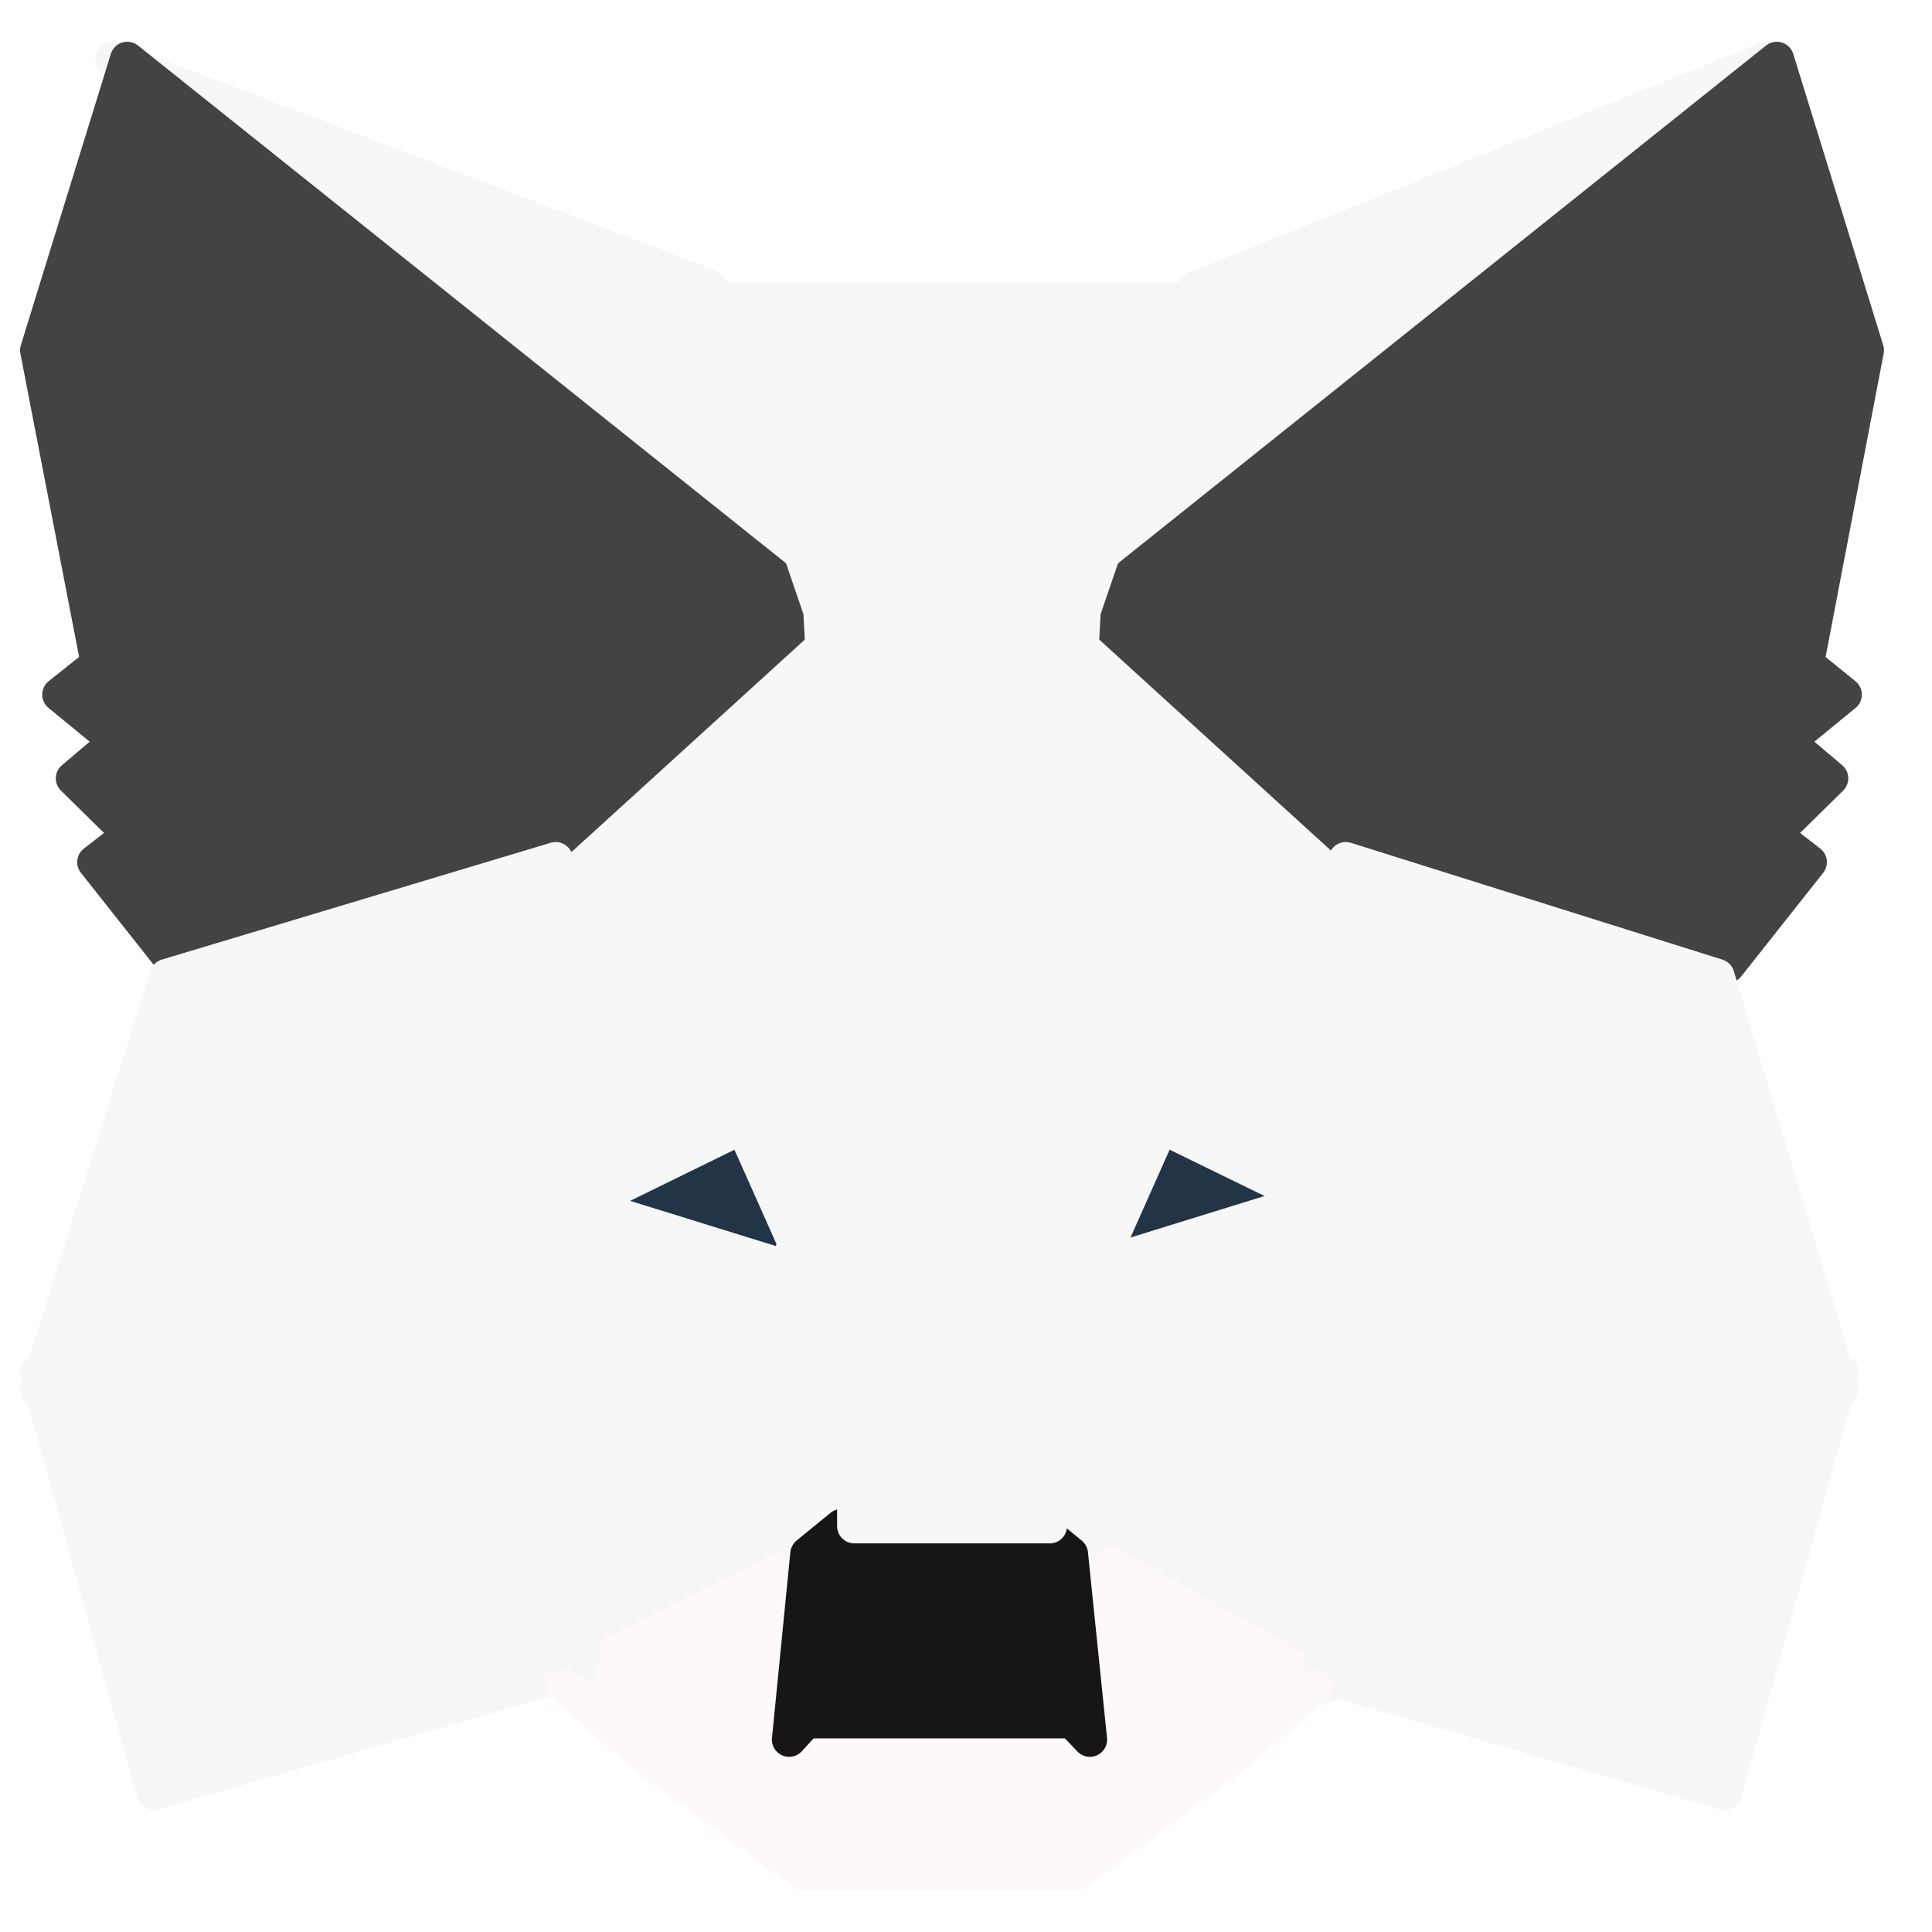
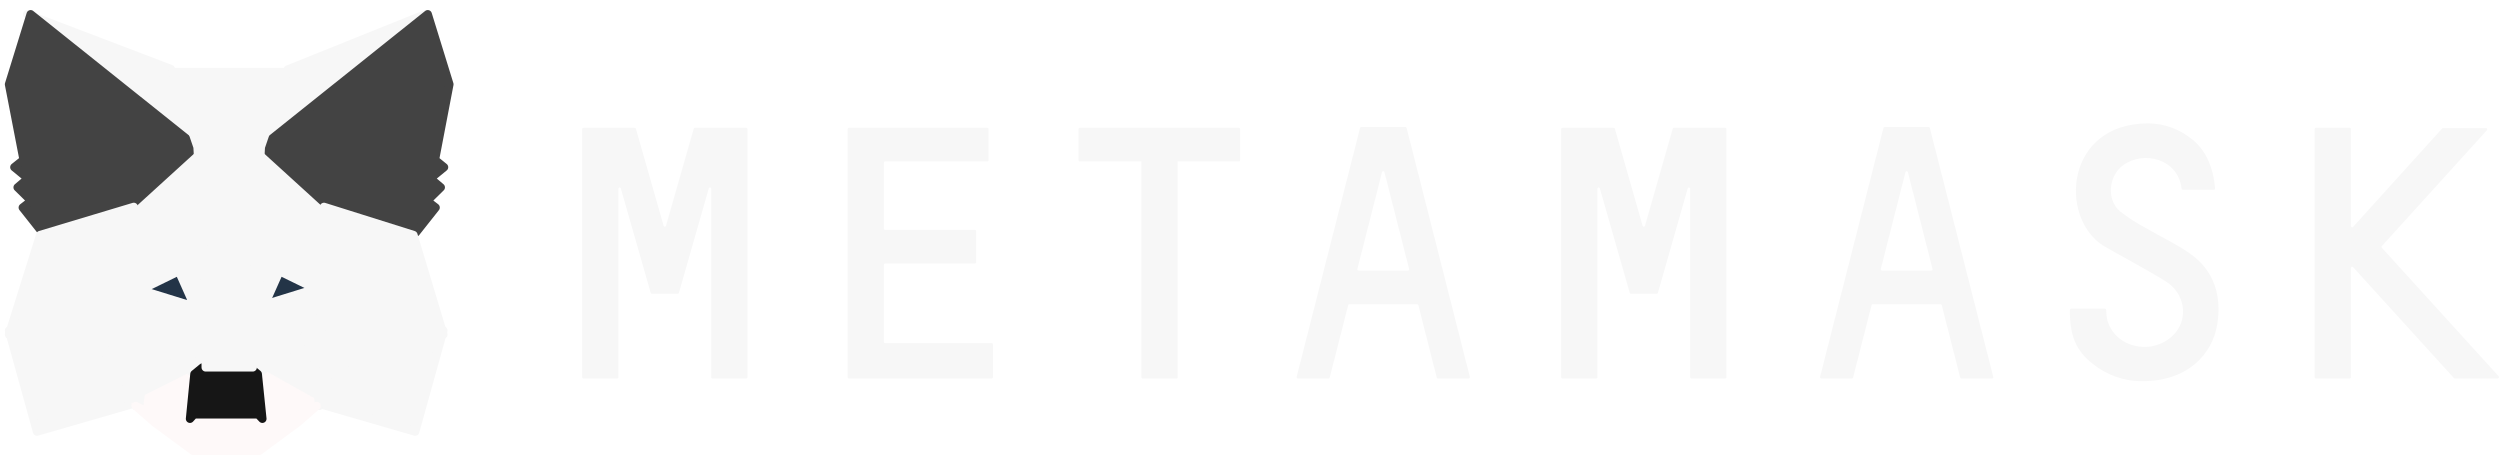
- <svg xmlns="http://www.w3.org/2000/svg" width="40" height="40" viewBox="0 0 40 40" fill="none">
+ <svg xmlns="http://www.w3.org/2000/svg" width="215" height="40" viewBox="0 0 215 40" fill="none">
+   <path d="M188.371 21.831C187.199 21 185.889 20.398 184.65 19.669C183.827 19.242 183.041 18.737 182.302 18.161C181.122 17.126 181.359 15.087 182.605 14.197C184.373 12.933 187.313 13.65 187.617 16.221C187.618 16.247 187.63 16.272 187.648 16.291C187.667 16.309 187.691 16.319 187.716 16.319H190.387C190.402 16.319 190.417 16.316 190.431 16.309C190.444 16.303 190.457 16.293 190.467 16.281C190.477 16.27 190.485 16.256 190.489 16.24C190.494 16.225 190.496 16.209 190.494 16.193C190.35 14.417 189.717 12.941 188.541 11.996C187.453 11.104 186.12 10.617 184.747 10.61C177.671 10.61 177.028 18.583 180.833 21.099C181.277 21.39 185.009 23.386 186.329 24.248C187.65 25.11 188.064 26.709 187.491 27.973C186.969 29.13 185.616 29.906 184.262 29.831C182.783 29.748 181.636 28.89 181.233 27.555C181.168 27.26 181.133 26.957 181.129 26.654C181.127 26.625 181.115 26.598 181.095 26.578C181.076 26.558 181.049 26.547 181.022 26.547H178.115C178.086 26.548 178.059 26.561 178.039 26.583C178.019 26.605 178.008 26.635 178.008 26.665C178.008 28.902 178.533 30.138 179.946 31.268C181.184 32.268 182.7 32.8 184.255 32.78C188.208 32.78 190.272 30.394 190.679 27.921C191.086 25.449 190.416 23.272 188.371 21.831Z" fill="#F7F7F7" />
+   <path d="M62.443 10.992H59.762C59.739 10.991 59.717 10.999 59.699 11.013C59.681 11.027 59.668 11.048 59.662 11.071L57.273 19.421C57.267 19.445 57.254 19.465 57.236 19.48C57.218 19.494 57.196 19.502 57.173 19.502C57.15 19.502 57.128 19.494 57.11 19.48C57.092 19.465 57.079 19.445 57.073 19.421L54.688 11.071C54.681 11.048 54.667 11.027 54.648 11.013C54.629 10.999 54.607 10.992 54.584 10.992H50.172C50.144 10.992 50.117 11.004 50.097 11.024C50.077 11.045 50.065 11.073 50.065 11.102V32.437C50.065 32.468 50.076 32.496 50.096 32.518C50.116 32.539 50.143 32.551 50.172 32.551H53.079C53.093 32.551 53.106 32.548 53.119 32.543C53.132 32.537 53.144 32.528 53.153 32.518C53.163 32.507 53.17 32.494 53.175 32.481C53.181 32.467 53.183 32.452 53.182 32.437V16.228C53.184 16.203 53.194 16.178 53.211 16.159C53.228 16.14 53.25 16.128 53.274 16.125C53.298 16.121 53.323 16.126 53.344 16.139C53.365 16.152 53.381 16.173 53.389 16.197L55.794 24.602L55.96 25.189C55.967 25.212 55.981 25.232 55.999 25.247C56.018 25.261 56.041 25.268 56.063 25.268H58.283C58.306 25.268 58.328 25.261 58.346 25.247C58.365 25.232 58.379 25.212 58.386 25.189L58.553 24.602L60.957 16.197C60.965 16.173 60.981 16.152 61.002 16.139C61.023 16.126 61.048 16.121 61.072 16.125C61.096 16.128 61.118 16.14 61.135 16.159C61.152 16.178 61.162 16.203 61.164 16.228V32.437C61.163 32.452 61.166 32.467 61.17 32.481C61.175 32.494 61.183 32.507 61.193 32.518C61.202 32.528 61.214 32.537 61.227 32.543C61.24 32.548 61.253 32.551 61.267 32.551H64.174C64.203 32.551 64.23 32.539 64.25 32.518C64.27 32.496 64.282 32.468 64.282 32.437V11.102C64.281 11.073 64.269 11.045 64.249 11.024C64.229 11.004 64.202 10.992 64.174 10.992H62.443Z" fill="#F7F7F7" />
+   <path d="M143.955 10.992C143.933 10.992 143.911 11 143.893 11.014C143.875 11.029 143.862 11.048 143.855 11.071L141.47 19.421C141.463 19.444 141.449 19.464 141.431 19.478C141.412 19.492 141.39 19.499 141.368 19.499C141.345 19.499 141.324 19.492 141.305 19.478C141.287 19.464 141.273 19.444 141.266 19.421L138.881 11.071C138.874 11.048 138.861 11.028 138.843 11.014C138.825 10.999 138.803 10.992 138.781 10.992H134.368C134.341 10.992 134.314 11.004 134.294 11.024C134.274 11.045 134.262 11.073 134.261 11.102V32.437C134.261 32.467 134.273 32.496 134.293 32.518C134.313 32.539 134.34 32.551 134.368 32.551H137.276C137.303 32.55 137.33 32.538 137.349 32.517C137.368 32.495 137.379 32.467 137.379 32.437V16.228C137.381 16.203 137.391 16.178 137.408 16.159C137.425 16.14 137.447 16.128 137.471 16.125C137.495 16.121 137.519 16.126 137.54 16.139C137.561 16.152 137.578 16.173 137.586 16.197L139.99 24.602L140.157 25.189C140.164 25.212 140.177 25.231 140.195 25.245C140.213 25.259 140.234 25.267 140.257 25.268H142.476C142.498 25.269 142.52 25.261 142.539 25.247C142.557 25.233 142.57 25.212 142.576 25.189L142.746 24.602L145.146 16.197C145.155 16.173 145.171 16.152 145.192 16.139C145.213 16.126 145.237 16.121 145.261 16.125C145.285 16.128 145.308 16.14 145.324 16.159C145.341 16.178 145.351 16.203 145.353 16.228V32.437C145.353 32.467 145.364 32.496 145.385 32.518C145.405 32.539 145.432 32.551 145.46 32.551H148.367C148.395 32.55 148.422 32.538 148.441 32.517C148.46 32.495 148.471 32.467 148.471 32.437V11.102C148.47 11.073 148.459 11.046 148.44 11.025C148.42 11.005 148.395 10.993 148.367 10.992H143.955Z" fill="#F7F7F7" />
+   <path d="M106.545 10.992H92.86C92.832 10.992 92.806 11.004 92.786 11.024C92.766 11.045 92.754 11.073 92.753 11.102V13.772C92.754 13.801 92.766 13.829 92.786 13.85C92.806 13.87 92.832 13.882 92.86 13.882H98.16V32.437C98.16 32.452 98.163 32.467 98.168 32.481C98.174 32.495 98.182 32.507 98.192 32.518C98.202 32.529 98.213 32.537 98.226 32.543C98.239 32.548 98.253 32.551 98.267 32.551H101.174C101.202 32.55 101.229 32.538 101.248 32.517C101.267 32.495 101.278 32.467 101.278 32.437V13.882H106.545C106.573 13.882 106.599 13.87 106.619 13.85C106.639 13.829 106.651 13.801 106.652 13.772V11.102C106.651 11.073 106.639 11.045 106.619 11.024C106.599 11.004 106.573 10.992 106.545 10.992Z" fill="#F7F7F7" />
+   <path d="M123.665 32.551H126.306C126.322 32.551 126.338 32.547 126.352 32.54C126.367 32.532 126.38 32.521 126.389 32.507C126.399 32.493 126.406 32.477 126.408 32.461C126.411 32.444 126.41 32.426 126.406 32.41L120.969 11.004C120.962 10.98 120.949 10.959 120.93 10.944C120.911 10.929 120.889 10.921 120.865 10.921H117.071C117.047 10.921 117.024 10.929 117.006 10.944C116.987 10.959 116.973 10.98 116.967 11.004L111.512 32.41C111.508 32.426 111.508 32.444 111.511 32.461C111.514 32.478 111.521 32.494 111.531 32.507C111.541 32.521 111.554 32.532 111.568 32.54C111.583 32.547 111.599 32.551 111.615 32.551H114.256C114.279 32.55 114.302 32.541 114.32 32.526C114.338 32.51 114.35 32.489 114.356 32.465L115.943 26.244C115.948 26.221 115.961 26.2 115.979 26.185C115.997 26.17 116.02 26.162 116.042 26.162H121.879C121.901 26.162 121.923 26.171 121.941 26.186C121.959 26.2 121.972 26.221 121.979 26.244L123.558 32.461C123.562 32.487 123.576 32.511 123.595 32.528C123.615 32.544 123.64 32.553 123.665 32.551ZM116.734 23.13L118.857 14.795C118.864 14.773 118.878 14.753 118.896 14.739C118.914 14.725 118.936 14.717 118.959 14.717C118.981 14.717 119.003 14.725 119.021 14.739C119.04 14.753 119.053 14.773 119.06 14.795L121.183 23.13C121.188 23.146 121.189 23.164 121.186 23.181C121.183 23.198 121.177 23.214 121.167 23.228C121.157 23.241 121.145 23.253 121.13 23.26C121.116 23.268 121.1 23.272 121.084 23.272H116.838C116.821 23.272 116.805 23.268 116.791 23.26C116.776 23.252 116.763 23.241 116.753 23.228C116.743 23.214 116.737 23.198 116.733 23.181C116.73 23.164 116.73 23.147 116.734 23.13Z" fill="#F7F7F7" />
+   <path d="M168.68 32.551H171.317C171.333 32.551 171.349 32.547 171.364 32.54C171.378 32.532 171.391 32.521 171.401 32.507C171.411 32.494 171.418 32.478 171.421 32.461C171.425 32.444 171.425 32.426 171.421 32.41L165.965 11.004C165.959 10.98 165.946 10.958 165.927 10.943C165.908 10.928 165.885 10.921 165.862 10.921H162.082C162.058 10.921 162.036 10.929 162.017 10.944C161.998 10.959 161.985 10.98 161.978 11.004L156.527 32.41C156.523 32.426 156.522 32.443 156.526 32.46C156.529 32.477 156.535 32.492 156.545 32.506C156.554 32.519 156.567 32.531 156.581 32.538C156.595 32.546 156.611 32.551 156.626 32.551H159.267C159.291 32.551 159.313 32.542 159.331 32.527C159.349 32.511 159.362 32.489 159.367 32.465L160.954 26.244C160.96 26.22 160.974 26.199 160.993 26.184C161.011 26.169 161.034 26.161 161.057 26.162H166.89C166.913 26.162 166.935 26.17 166.953 26.185C166.971 26.2 166.984 26.221 166.99 26.244L168.576 32.465C168.582 32.489 168.595 32.511 168.614 32.527C168.633 32.543 168.656 32.551 168.68 32.551ZM161.749 23.13L163.872 14.795C163.879 14.773 163.893 14.753 163.911 14.739C163.929 14.725 163.951 14.717 163.974 14.717C163.996 14.717 164.018 14.725 164.036 14.739C164.055 14.753 164.068 14.773 164.075 14.795L166.198 23.13C166.202 23.147 166.202 23.164 166.199 23.181C166.196 23.198 166.189 23.214 166.179 23.228C166.169 23.241 166.156 23.252 166.142 23.26C166.127 23.268 166.111 23.272 166.095 23.272H161.849C161.833 23.272 161.817 23.268 161.802 23.26C161.788 23.253 161.775 23.241 161.765 23.228C161.756 23.214 161.749 23.198 161.746 23.181C161.743 23.164 161.744 23.146 161.749 23.13Z" fill="#F7F7F7" />
+   <path d="M76.017 29.398V22.776C76.017 22.761 76.019 22.746 76.024 22.733C76.029 22.719 76.037 22.707 76.046 22.696C76.056 22.686 76.068 22.678 76.08 22.673C76.093 22.667 76.107 22.665 76.121 22.665H83.843C83.871 22.664 83.897 22.652 83.917 22.631C83.936 22.609 83.947 22.581 83.947 22.551V19.886C83.947 19.856 83.936 19.828 83.917 19.806C83.897 19.785 83.871 19.773 83.843 19.772H76.121C76.093 19.772 76.067 19.76 76.047 19.739C76.028 19.719 76.017 19.691 76.017 19.661V13.996C76.017 13.981 76.019 13.966 76.024 13.953C76.029 13.939 76.036 13.926 76.046 13.915C76.056 13.905 76.067 13.896 76.08 13.891C76.093 13.885 76.107 13.882 76.121 13.882H84.908C84.936 13.882 84.963 13.87 84.983 13.85C85.003 13.829 85.015 13.801 85.016 13.772V11.102C85.015 11.073 85.003 11.045 84.983 11.024C84.963 11.004 84.936 10.992 84.908 10.992H73.003C72.975 10.992 72.949 11.004 72.93 11.024C72.91 11.045 72.899 11.073 72.899 11.102V32.437C72.899 32.452 72.901 32.467 72.906 32.48C72.911 32.494 72.919 32.507 72.928 32.518C72.938 32.528 72.95 32.537 72.962 32.542C72.975 32.548 72.989 32.551 73.003 32.551H85.286C85.314 32.551 85.341 32.539 85.361 32.518C85.382 32.496 85.393 32.467 85.393 32.437V29.622C85.393 29.592 85.382 29.563 85.361 29.541C85.341 29.52 85.314 29.508 85.286 29.508H76.121C76.107 29.509 76.093 29.506 76.08 29.501C76.068 29.495 76.056 29.487 76.046 29.477C76.037 29.467 76.029 29.454 76.024 29.441C76.019 29.427 76.017 29.412 76.017 29.398Z" fill="#F7F7F7" />
+   <path d="M214.882 32.358L204.844 21.315C204.834 21.305 204.827 21.293 204.821 21.279C204.816 21.265 204.813 21.251 204.813 21.236C204.813 21.222 204.816 21.207 204.821 21.194C204.827 21.18 204.834 21.168 204.844 21.157L213.872 11.201C213.887 11.185 213.897 11.165 213.901 11.144C213.906 11.122 213.903 11.1 213.896 11.08C213.888 11.059 213.874 11.042 213.857 11.03C213.839 11.018 213.819 11.011 213.798 11.012H210.104C210.089 11.012 210.075 11.015 210.061 11.021C210.048 11.027 210.036 11.036 210.026 11.047L202.363 19.516C202.348 19.532 202.329 19.544 202.308 19.549C202.287 19.553 202.265 19.552 202.245 19.543C202.225 19.535 202.208 19.52 202.196 19.501C202.184 19.482 202.178 19.46 202.178 19.437V11.102C202.178 11.073 202.167 11.045 202.147 11.024C202.128 11.004 202.102 10.992 202.074 10.992H199.167C199.139 10.992 199.113 11.004 199.093 11.024C199.072 11.045 199.061 11.073 199.06 11.102V32.437C199.06 32.467 199.071 32.496 199.091 32.518C199.111 32.539 199.139 32.551 199.167 32.551H202.074C202.088 32.551 202.102 32.548 202.115 32.542C202.127 32.537 202.139 32.528 202.149 32.518C202.158 32.507 202.166 32.494 202.171 32.48C202.176 32.467 202.178 32.452 202.178 32.437V23.047C202.178 23.025 202.185 23.004 202.197 22.986C202.209 22.968 202.225 22.954 202.244 22.945C202.263 22.937 202.285 22.935 202.305 22.939C202.325 22.943 202.344 22.953 202.359 22.968L211.039 32.516C211.059 32.538 211.085 32.55 211.113 32.551H214.812C214.832 32.55 214.852 32.542 214.868 32.529C214.885 32.517 214.897 32.499 214.905 32.479C214.912 32.458 214.914 32.436 214.91 32.415C214.906 32.394 214.896 32.374 214.882 32.358Z" fill="#F7F7F7" />
  <path d="M36.574 1.221L22.046 12.819L24.744 5.976L36.574 1.221Z" fill="#F7F7F7" stroke="#F7F7F7" stroke-width="0.713" stroke-linecap="round" stroke-linejoin="round" />
  <path d="M2.329 1.221L17.376 12.819L14.694 5.932L2.329 1.221Z" fill="#F7F7F7" stroke="#F7F7F7" stroke-width="0.713" stroke-linecap="round" stroke-linejoin="round" />
  <path d="M31.195 28.284L27.234 34.669L35.708 37.121L38.13 28.425L31.195 28.284Z" fill="#F7F7F7" stroke="#F7F7F7" stroke-width="0.713" stroke-linecap="round" stroke-linejoin="round" />
  <path d="M0.772 28.425L3.183 37.121L11.668 34.669L7.718 28.284L0.772 28.425Z" fill="#F7F7F7" stroke="#F7F7F7" stroke-width="0.713" stroke-linecap="round" stroke-linejoin="round" />
  <path d="M11.408 17.559L9.074 21.268L17.376 21.656L17.095 12.267L11.408 17.559Z" fill="#F7F7F7" stroke="#F7F7F7" stroke-width="0.713" stroke-linecap="round" stroke-linejoin="round" />
  <path d="M28.014 17.605L22.238 12.267L22.046 21.656L30.347 21.273L28.014 17.605Z" fill="#F7F7F7" stroke="#F7F7F7" stroke-width="0.713" stroke-linecap="round" stroke-linejoin="round" />
  <path d="M11.668 34.912L16.857 32.36L12.387 28.837L11.668 34.912Z" fill="#F7F7F7" stroke="#F7F7F7" stroke-width="0.713" stroke-linecap="round" stroke-linejoin="round" />
  <path d="M22.565 32.36L27.234 34.912L26.587 28.837L22.565 32.36Z" fill="#F7F7F7" stroke="#F7F7F7" stroke-width="0.713" stroke-linecap="round" stroke-linejoin="round" />
  <path d="M27.234 34.764L22.565 32.151L22.936 35.65L22.896 37.121L27.234 34.764Z" fill="#FEF9F9" stroke="#FEF9F9" stroke-width="0.713" stroke-linecap="round" stroke-linejoin="round" />
  <path d="M11.668 34.764L16.489 37.121L16.459 35.65L16.857 32.151L11.668 34.764Z" fill="#FEF9F9" stroke="#FEF9F9" stroke-width="0.713" stroke-linecap="round" stroke-linejoin="round" />
  <path d="M16.338 26.075L12.188 24.758L15.116 23.313L16.338 26.075Z" fill="#233447" stroke="#233447" stroke-width="0.713" stroke-linecap="round" stroke-linejoin="round" />
  <path d="M22.565 26.075L23.783 23.313L26.716 24.758L22.565 26.075Z" fill="#233447" stroke="#233447" stroke-width="0.713" stroke-linecap="round" stroke-linejoin="round" />
  <path d="M11.976 34.912L12.706 28.284L8.037 28.431L11.976 34.912Z" fill="#F7F7F7" stroke="#F7F7F7" stroke-width="0.713" stroke-linecap="round" stroke-linejoin="round" />
  <path d="M26.716 28.284L27.444 34.912L31.386 28.431L26.716 28.284Z" fill="#F7F7F7" stroke="#F7F7F7" stroke-width="0.713" stroke-linecap="round" stroke-linejoin="round" />
  <path d="M30.347 21.104L22.046 21.5L22.814 26.075L24.04 23.321L26.994 24.762L30.347 21.104Z" fill="#F7F7F7" stroke="#F7F7F7" stroke-width="0.713" stroke-linecap="round" stroke-linejoin="round" />
  <path d="M12.442 24.762L15.381 23.321L16.608 26.075L17.376 21.5L9.074 21.104L12.442 24.762Z" fill="#F7F7F7" stroke="#F7F7F7" stroke-width="0.713" stroke-linecap="round" stroke-linejoin="round" />
  <path d="M9.074 21.104L12.706 28.837L12.584 24.987L9.074 21.104Z" fill="#F7F7F7" stroke="#F7F7F7" stroke-width="0.713" stroke-linecap="round" stroke-linejoin="round" />
  <path d="M26.854 24.987L26.716 28.837L30.348 21.104L26.854 24.987Z" fill="#F7F7F7" stroke="#F7F7F7" stroke-width="0.713" stroke-linecap="round" stroke-linejoin="round" />
  <path d="M17.351 21.657L16.338 26.216L17.623 31.598L17.895 24.512L17.351 21.657Z" fill="#F7F7F7" stroke="#F7F7F7" stroke-width="0.713" stroke-linecap="round" stroke-linejoin="round" />
  <path d="M21.881 21.657L21.527 24.497L21.697 31.598L22.564 26.216L21.881 21.657Z" fill="#F7F7F7" stroke="#F7F7F7" stroke-width="0.713" stroke-linecap="round" stroke-linejoin="round" />
  <path d="M22.508 26.273L21.527 31.632L22.24 32.15L26.582 28.569L26.715 24.97L22.508 26.273Z" fill="#F7F7F7" stroke="#F7F7F7" stroke-width="0.713" stroke-linecap="round" stroke-linejoin="round" />
  <path d="M12.188 24.97L12.306 28.569L16.661 32.15L17.376 31.632L16.392 26.273L12.188 24.97Z" fill="#F7F7F7" stroke="#F7F7F7" stroke-width="0.713" stroke-linecap="round" stroke-linejoin="round" />
  <path d="M22.569 37.263L22.613 35.795L22.244 35.449H16.659L16.305 35.795L16.334 37.263L11.668 34.912L13.298 36.332L16.615 38.779H22.287L25.605 36.332L27.234 34.912L22.569 37.263Z" fill="#FEF9F9" stroke="#FEF9F9" stroke-width="0.713" stroke-linecap="round" stroke-linejoin="round" />
  <path d="M22.17 32.172L21.469 31.598H17.42L16.718 32.172L16.338 36.017L16.688 35.635H22.2L22.565 36.017L22.17 32.172Z" fill="#161616" stroke="#161616" stroke-width="0.713" stroke-linecap="round" stroke-linejoin="round" />
  <path d="M37.407 13.745L38.649 7.252L36.787 1.221L22.565 12.584L28.035 17.564L35.766 20L37.467 17.85L36.727 17.278L37.91 16.115L37.008 15.352L38.191 14.381L37.407 13.745Z" fill="#434343" stroke="#434343" stroke-width="0.713" stroke-linecap="round" stroke-linejoin="round" />
  <path d="M0.772 7.252L2.029 13.745L1.231 14.381L2.414 15.352L1.512 16.115L2.695 17.278L1.955 17.85L3.656 20L11.386 17.564L16.857 12.584L2.635 1.221L0.772 7.252Z" fill="#434343" stroke="#434343" stroke-width="0.713" stroke-linecap="round" stroke-linejoin="round" />
  <path d="M35.556 20.209L27.863 17.79L30.188 21.568L26.716 28.837L31.305 28.773H38.131L35.556 20.209Z" fill="#F7F7F7" stroke="#F7F7F7" stroke-width="0.713" stroke-linecap="round" stroke-linejoin="round" />
  <path d="M11.505 17.79L3.453 20.209L0.772 28.773H7.918L12.706 28.837L9.072 21.568L11.505 17.79Z" fill="#F7F7F7" stroke="#F7F7F7" stroke-width="0.713" stroke-linecap="round" stroke-linejoin="round" />
  <path d="M21.938 21.707L22.434 12.646L24.64 6.191H14.781L16.987 12.646L17.483 21.707L17.673 24.564L17.688 31.598H21.734L21.748 24.564L21.938 21.707Z" fill="#F7F7F7" stroke="#F7F7F7" stroke-width="0.713" stroke-linecap="round" stroke-linejoin="round" />
</svg>
